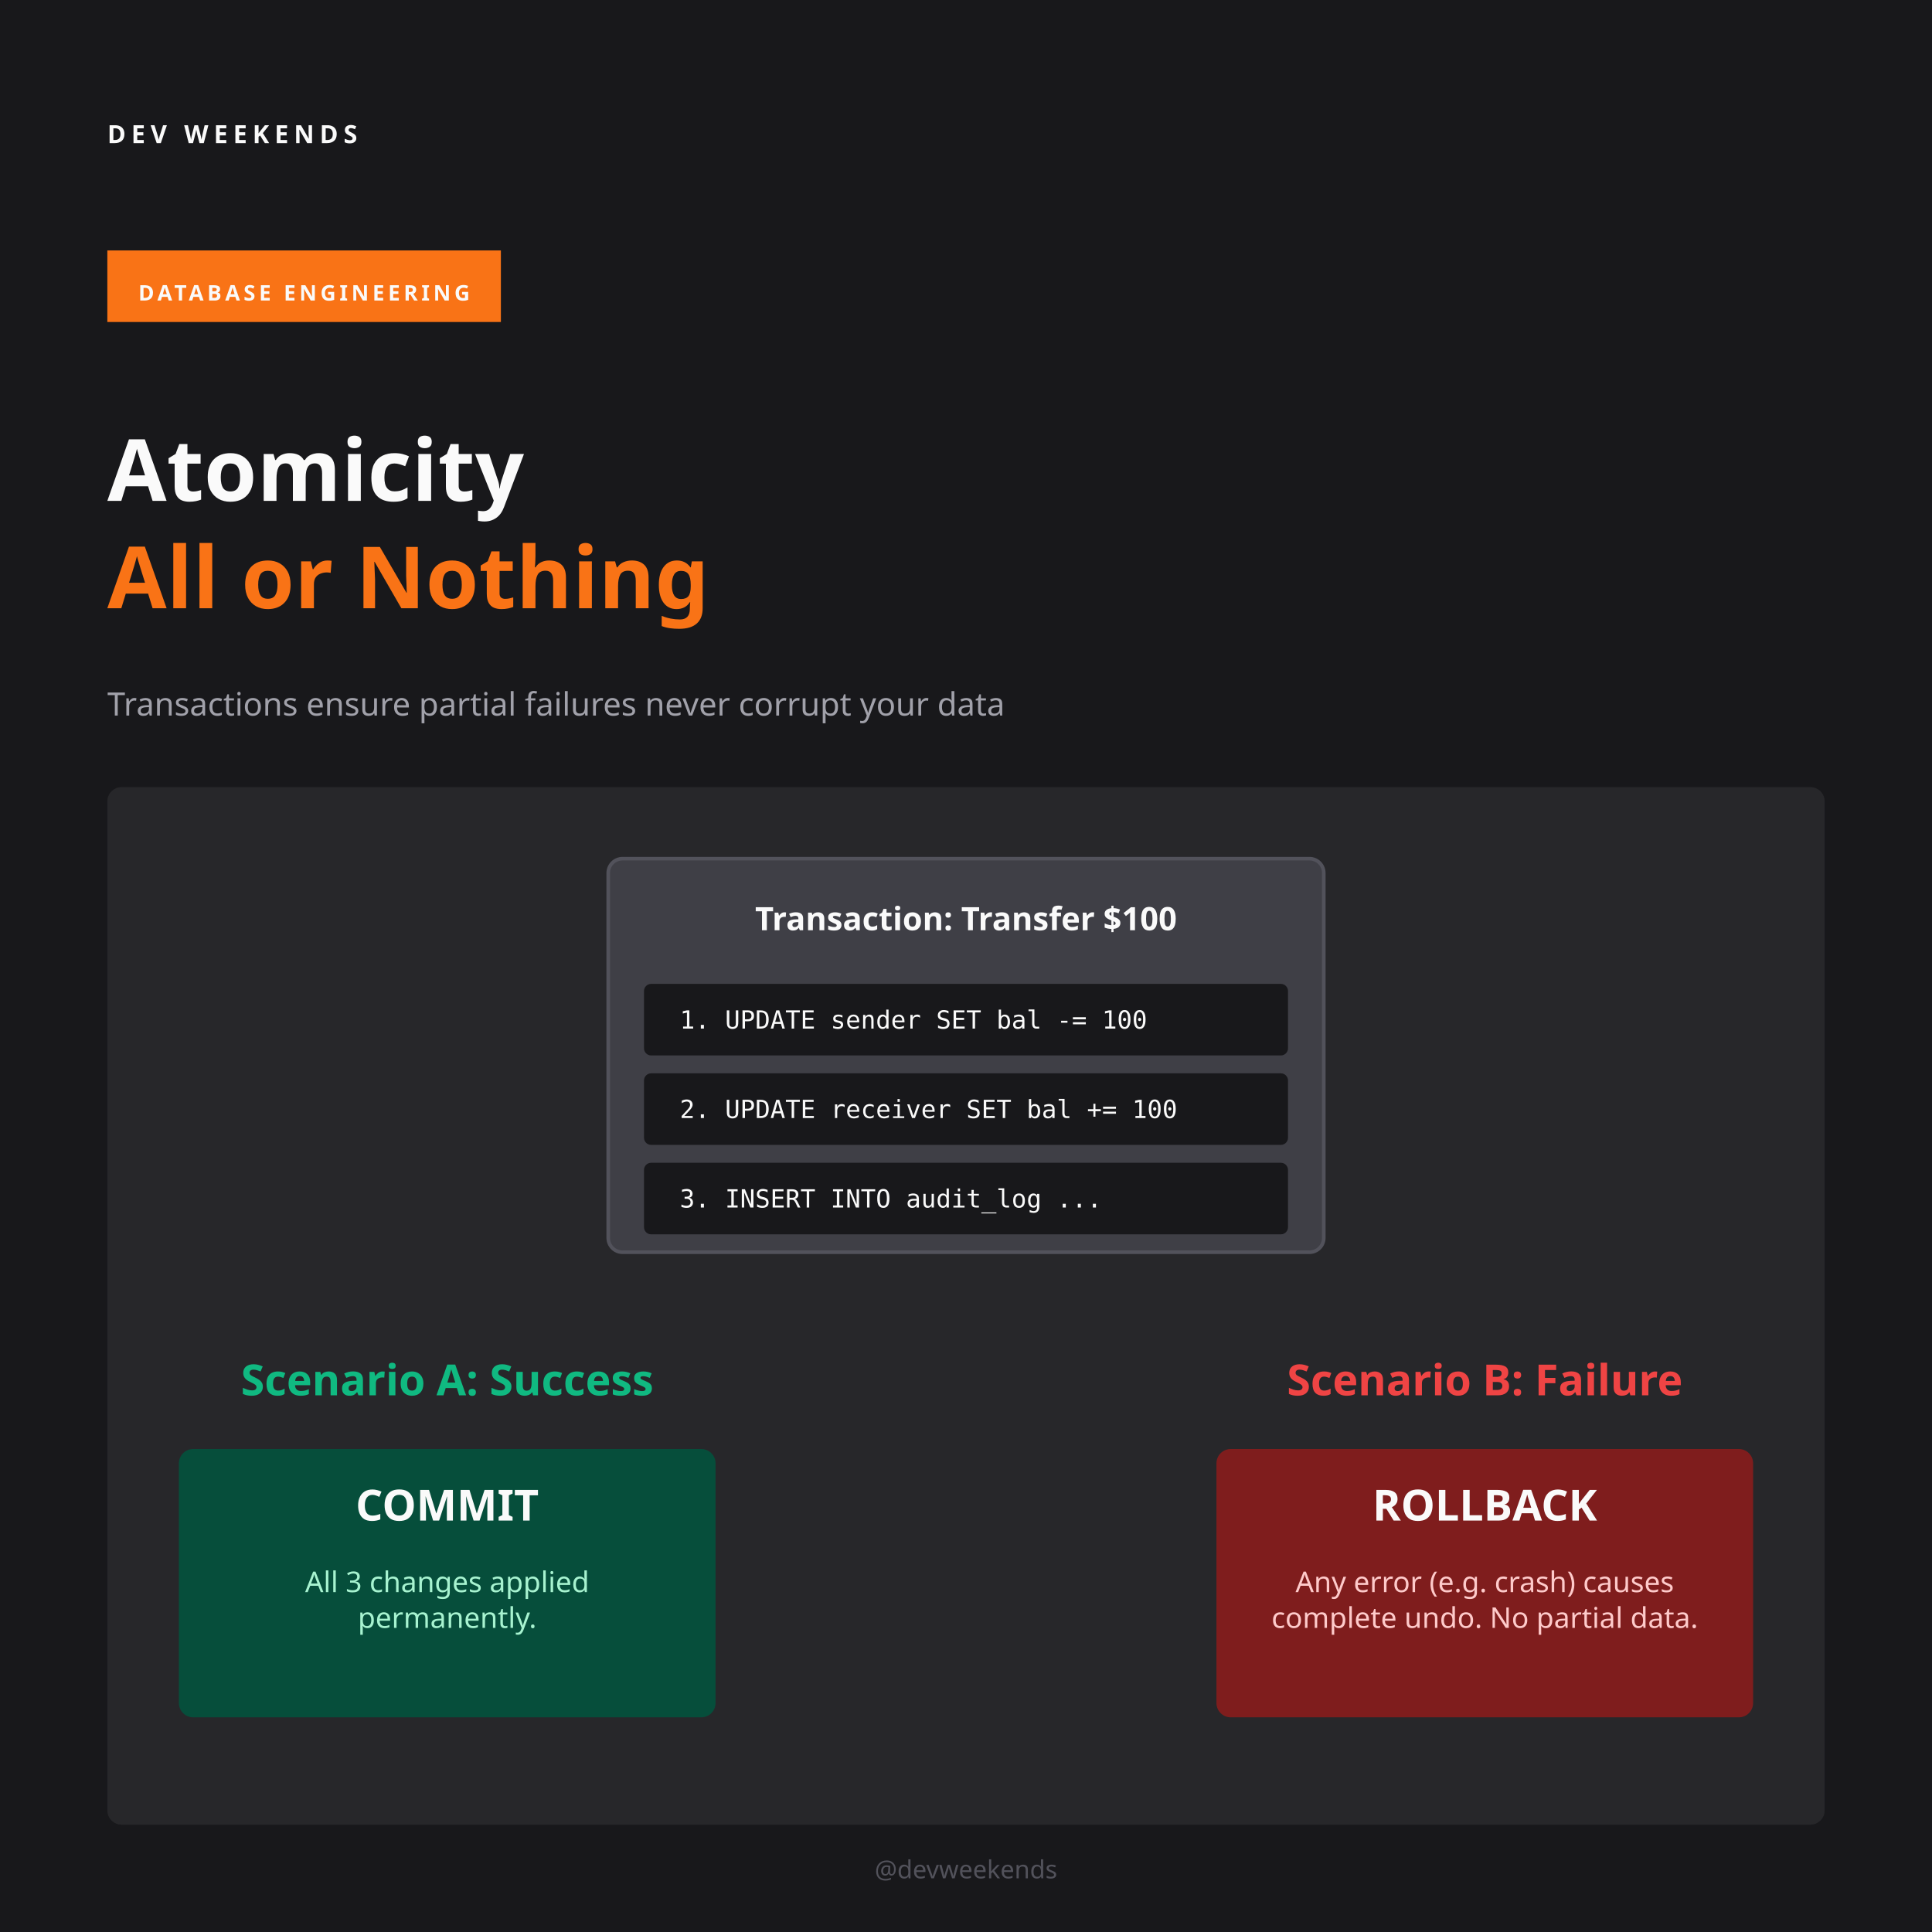
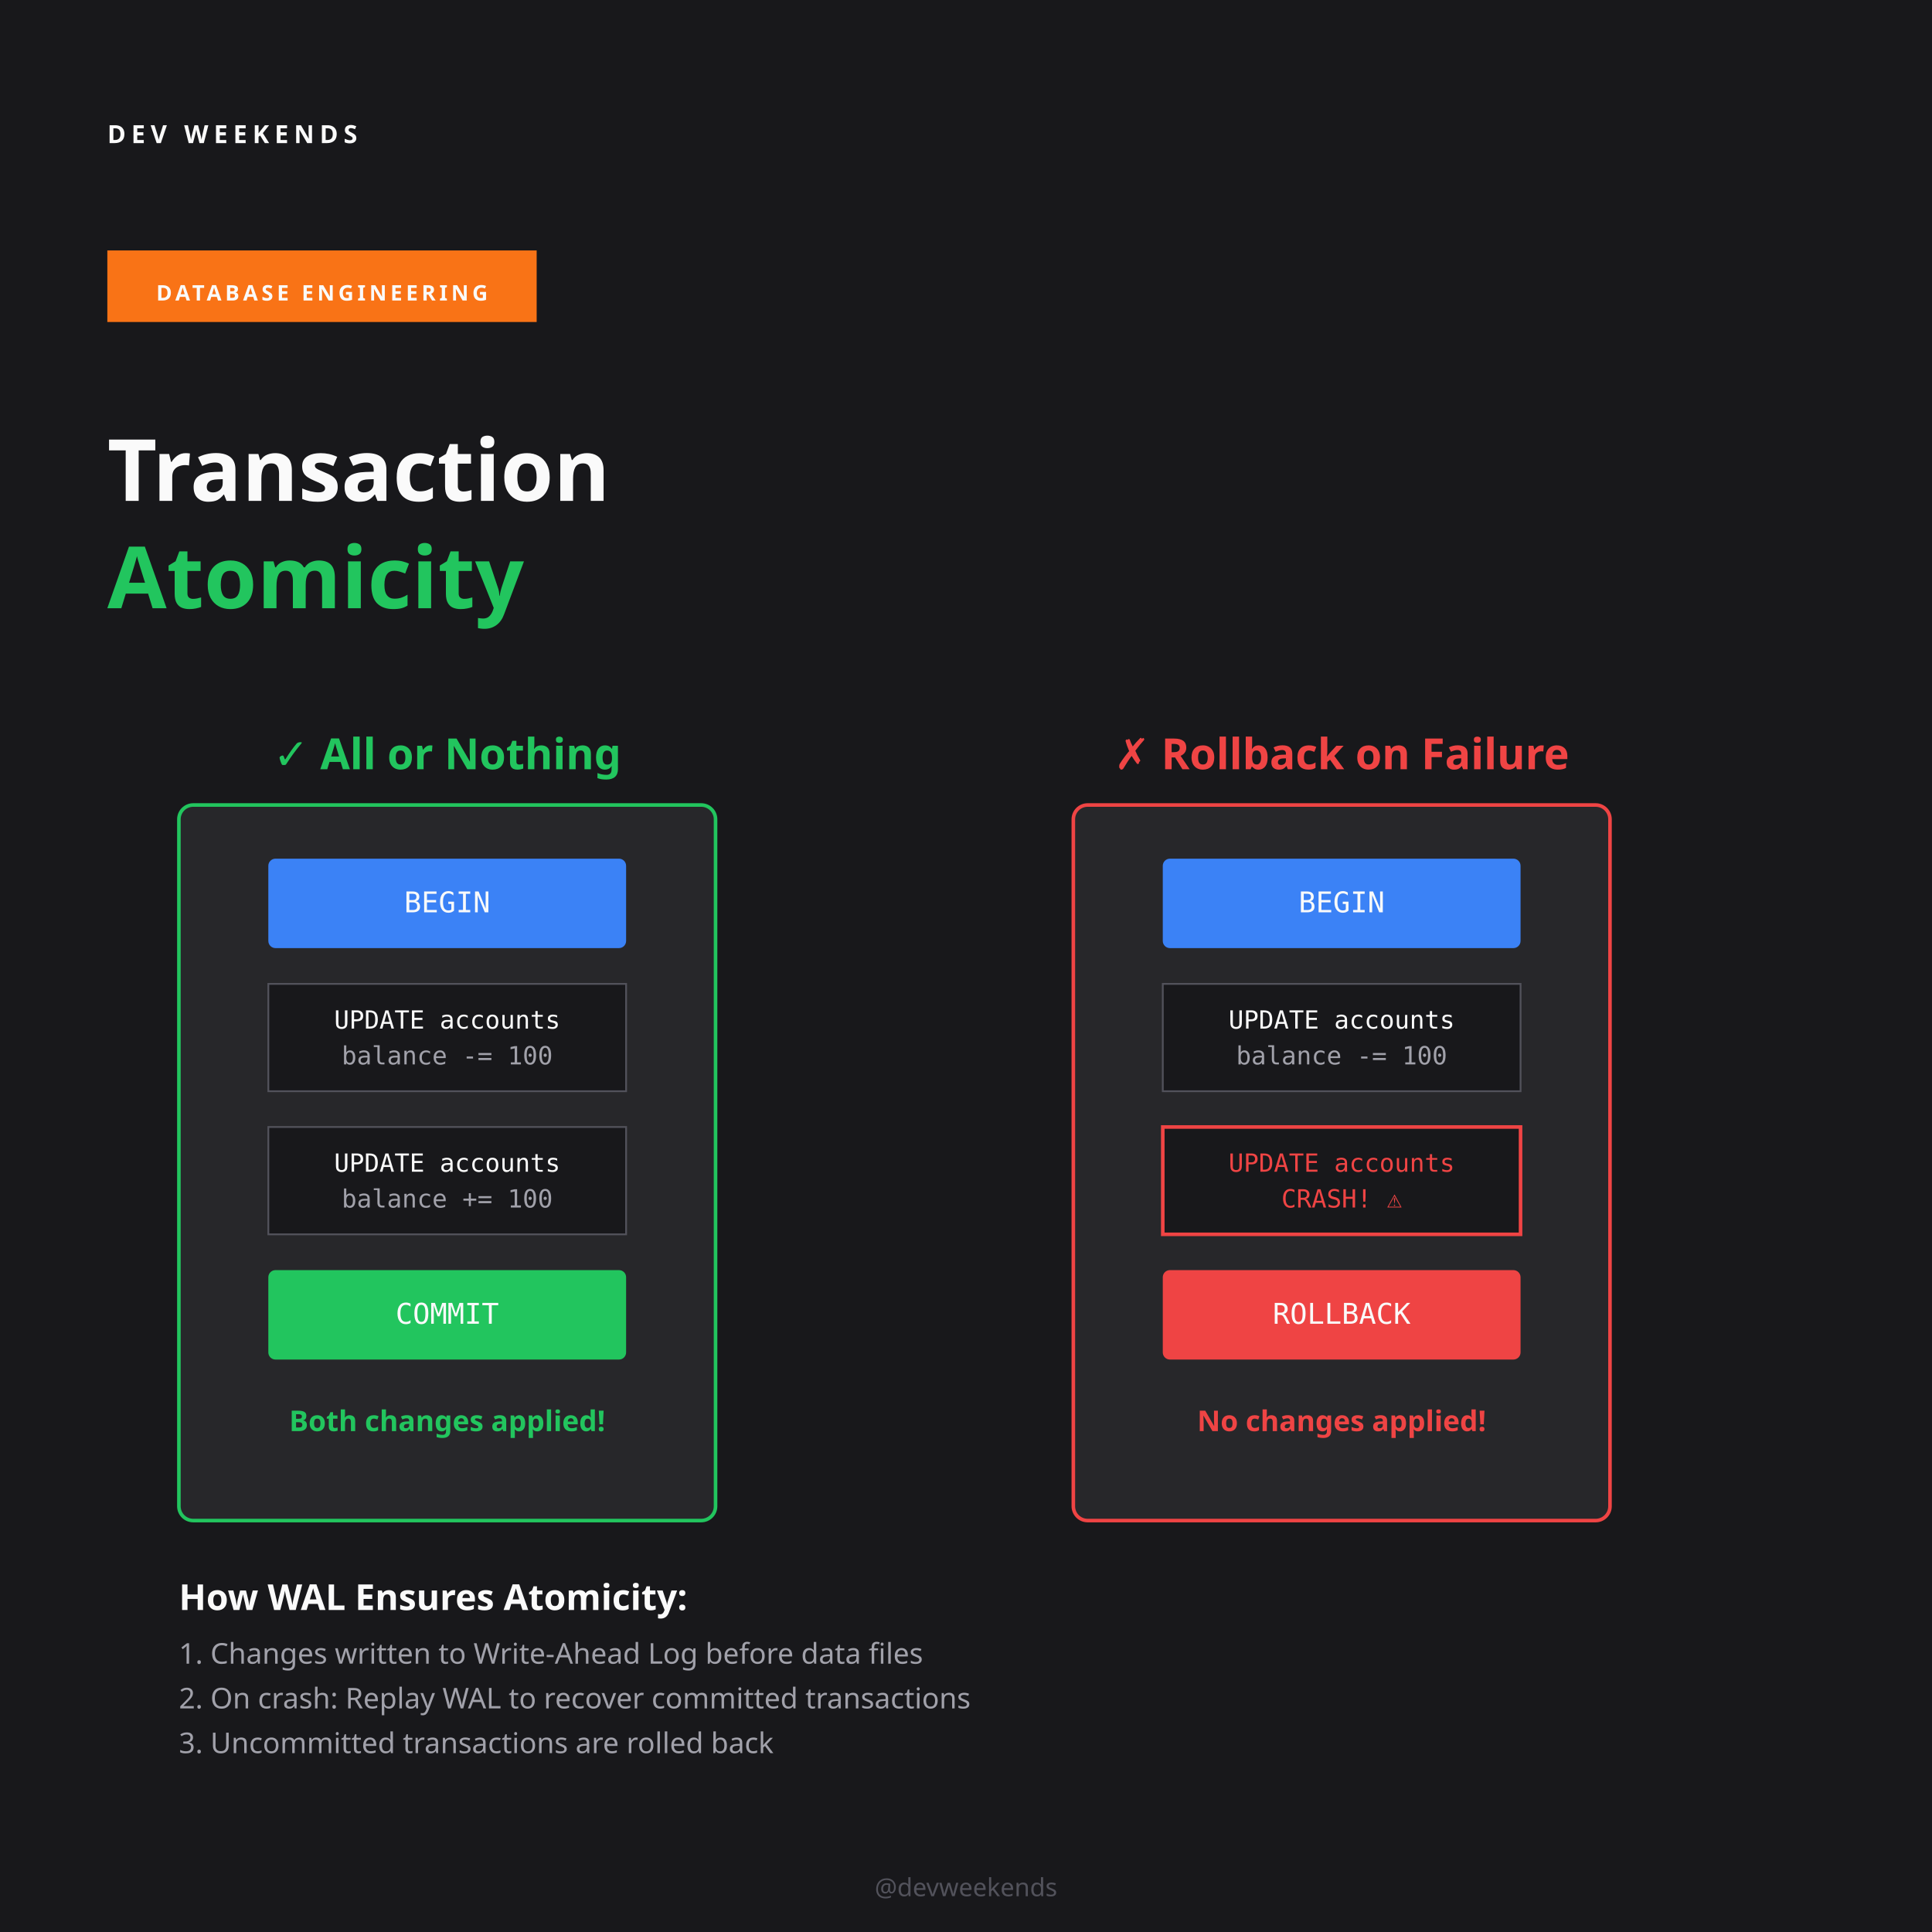
<svg xmlns="http://www.w3.org/2000/svg" width="1080" height="1080" viewBox="0 0 1080 1080" fill="none">
  <rect width="1080" height="1080" fill="#18181B" />
  <text x="60" y="80" font-family="system-ui, sans-serif" font-size="14" font-weight="600" fill="#FAFAFA" letter-spacing="3">DEV WEEKENDS</text>
-   <rect x="60" y="140" width="220" height="40" fill="#F97316" />
-   <text x="170" y="168" font-family="system-ui, sans-serif" font-size="12" font-weight="600" fill="#FAFAFA" text-anchor="middle" letter-spacing="2">DATABASE ENGINEERING</text>
-   <text x="60" y="280" font-family="system-ui, sans-serif" font-size="48" font-weight="700" fill="#FAFAFA">Atomicity</text>
-   <text x="60" y="340" font-family="system-ui, sans-serif" font-size="48" font-weight="700" fill="#F97316">All or Nothing</text>
-   <text x="60" y="400" font-family="system-ui, sans-serif" font-size="18" fill="#A1A1AA">Transactions ensure partial failures never corrupt your data</text>
-   <rect x="60" y="440" width="960" height="580" fill="#27272A" rx="8" />
-   <rect x="340" y="480" width="400" height="220" fill="#3F3F46" rx="8" stroke="#52525B" stroke-width="2" />
-   <text x="540" y="520" font-family="system-ui, sans-serif" font-size="18" font-weight="700" fill="#FAFAFA" text-anchor="middle">Transaction: Transfer $100</text>
-   <g transform="translate(360, 550)">
-     <rect x="0" y="0" width="360" height="40" fill="#18181B" rx="4" />
-     <text x="20" y="25" font-family="monospace" font-size="14" fill="#FAFAFA">1. UPDATE sender SET bal -= 100</text>
-     <rect x="0" y="50" width="360" height="40" fill="#18181B" rx="4" />
-     <text x="20" y="75" font-family="monospace" font-size="14" fill="#FAFAFA">2. UPDATE receiver SET bal += 100</text>
-     <rect x="0" y="100" width="360" height="40" fill="#18181B" rx="4" />
-     <text x="20" y="125" font-family="monospace" font-size="14" fill="#FAFAFA">3. INSERT INTO audit_log ...</text>
+   <rect x="60" y="140" width="240" height="40" fill="#F97316" />
+   <text x="180" y="168" font-family="system-ui, sans-serif" font-size="12" font-weight="600" fill="#FAFAFA" text-anchor="middle" letter-spacing="2">DATABASE ENGINEERING</text>
+   <text x="60" y="280" font-family="system-ui, sans-serif" font-size="48" font-weight="700" fill="#FAFAFA">Transaction</text>
+   <text x="60" y="340" font-family="system-ui, sans-serif" font-size="48" font-weight="700" fill="#22C55E">Atomicity</text>
+   <g transform="translate(100, 450)">
+     <text x="150" y="-20" font-family="system-ui, sans-serif" font-size="24" font-weight="700" fill="#22C55E" text-anchor="middle">✓ All or Nothing</text>
+     <rect width="300" height="400" fill="#27272A" rx="8" stroke="#22C55E" stroke-width="2" />
+     <rect x="50" y="30" width="200" height="50" fill="#3B82F6" rx="4" />
+     <text x="150" y="60" font-family="monospace" font-size="16" fill="#FAFAFA" text-anchor="middle">BEGIN</text>
+     <rect x="50" y="100" width="200" height="60" fill="#18181B" stroke="#52525B" />
+     <text x="150" y="125" font-family="monospace" font-size="14" fill="#FAFAFA" text-anchor="middle">UPDATE accounts</text>
+     <text x="150" y="145" font-family="monospace" font-size="14" fill="#A1A1AA" text-anchor="middle">balance -= 100</text>
+     <rect x="50" y="180" width="200" height="60" fill="#18181B" stroke="#52525B" />
+     <text x="150" y="205" font-family="monospace" font-size="14" fill="#FAFAFA" text-anchor="middle">UPDATE accounts</text>
+     <text x="150" y="225" font-family="monospace" font-size="14" fill="#A1A1AA" text-anchor="middle">balance += 100</text>
+     <rect x="50" y="260" width="200" height="50" fill="#22C55E" rx="4" />
+     <text x="150" y="290" font-family="monospace" font-size="16" fill="#FAFAFA" text-anchor="middle">COMMIT</text>
+     <text x="150" y="350" font-family="system-ui, sans-serif" font-size="16" font-weight="700" fill="#22C55E" text-anchor="middle">Both changes applied!</text>
  </g>
-   <g transform="translate(100, 780)">
-     <text x="150" y="0" font-family="system-ui, sans-serif" font-size="24" font-weight="700" fill="#10B981" text-anchor="middle">Scenario A: Success</text>
-     <path d="M 440 700 L 250 780" stroke="#10B981" stroke-width="4" marker-end="url(#arrow-green)" />
-     <rect x="0" y="30" width="300" height="150" fill="#064E3B" rx="8" />
-     <text x="150" y="70" font-family="system-ui, sans-serif" font-size="24" font-weight="700" fill="#FAFAFA" text-anchor="middle">COMMIT</text>
-     <text x="150" y="110" font-family="system-ui, sans-serif" font-size="16" fill="#A7F3D0" text-anchor="middle">All 3 changes applied</text>
-     <text x="150" y="130" font-family="system-ui, sans-serif" font-size="16" fill="#A7F3D0" text-anchor="middle">permanently.</text>
+   <g transform="translate(600, 450)">
+     <text x="150" y="-20" font-family="system-ui, sans-serif" font-size="24" font-weight="700" fill="#EF4444" text-anchor="middle">✗ Rollback on Failure</text>
+     <rect width="300" height="400" fill="#27272A" rx="8" stroke="#EF4444" stroke-width="2" />
+     <rect x="50" y="30" width="200" height="50" fill="#3B82F6" rx="4" />
+     <text x="150" y="60" font-family="monospace" font-size="16" fill="#FAFAFA" text-anchor="middle">BEGIN</text>
+     <rect x="50" y="100" width="200" height="60" fill="#18181B" stroke="#52525B" />
+     <text x="150" y="125" font-family="monospace" font-size="14" fill="#FAFAFA" text-anchor="middle">UPDATE accounts</text>
+     <text x="150" y="145" font-family="monospace" font-size="14" fill="#A1A1AA" text-anchor="middle">balance -= 100</text>
+     <rect x="50" y="180" width="200" height="60" fill="#18181B" stroke="#EF4444" stroke-width="2" />
+     <text x="150" y="205" font-family="monospace" font-size="14" fill="#EF4444" text-anchor="middle">UPDATE accounts</text>
+     <text x="150" y="225" font-family="monospace" font-size="14" fill="#EF4444" text-anchor="middle">CRASH! ⚠</text>
+     <rect x="50" y="260" width="200" height="50" fill="#EF4444" rx="4" />
+     <text x="150" y="290" font-family="monospace" font-size="16" fill="#FAFAFA" text-anchor="middle">ROLLBACK</text>
+     <text x="150" y="350" font-family="system-ui, sans-serif" font-size="16" font-weight="700" fill="#EF4444" text-anchor="middle">No changes applied!</text>
  </g>
-   <g transform="translate(680, 780)">
-     <text x="150" y="0" font-family="system-ui, sans-serif" font-size="24" font-weight="700" fill="#EF4444" text-anchor="middle">Scenario B: Failure</text>
-     <path d="M 640 700 L 830 780" stroke="#EF4444" stroke-width="4" marker-end="url(#arrow-red)" />
-     <rect x="0" y="30" width="300" height="150" fill="#7F1D1D" rx="8" />
-     <text x="150" y="70" font-family="system-ui, sans-serif" font-size="24" font-weight="700" fill="#FAFAFA" text-anchor="middle">ROLLBACK</text>
-     <text x="150" y="110" font-family="system-ui, sans-serif" font-size="16" fill="#FECACA" text-anchor="middle">Any error (e.g. crash) causes</text>
-     <text x="150" y="130" font-family="system-ui, sans-serif" font-size="16" fill="#FECACA" text-anchor="middle">complete undo. No partial data.</text>
+   <g transform="translate(100, 900)">
+     <text x="0" y="0" font-family="system-ui, sans-serif" font-size="20" font-weight="700" fill="#FAFAFA">How WAL Ensures Atomicity:</text>
+     <text x="0" y="30" font-family="system-ui, sans-serif" font-size="16" fill="#A1A1AA">1. Changes written to Write-Ahead Log before data files</text>
+     <text x="0" y="55" font-family="system-ui, sans-serif" font-size="16" fill="#A1A1AA">2. On crash: Replay WAL to recover committed transactions</text>
+     <text x="0" y="80" font-family="system-ui, sans-serif" font-size="16" fill="#A1A1AA">3. Uncommitted transactions are rolled back</text>
  </g>
-   <defs>
-     <marker id="arrow-green" markerWidth="10" markerHeight="10" refX="9" refY="3" orient="auto" markerUnits="strokeWidth">
-       <path d="M0,0 L0,6 L9,3 z" fill="#10B981" />
-     </marker>
-     <marker id="arrow-red" markerWidth="10" markerHeight="10" refX="9" refY="3" orient="auto" markerUnits="strokeWidth">
-       <path d="M0,0 L0,6 L9,3 z" fill="#EF4444" />
-     </marker>
-   </defs>
-   <text x="540" y="1050" font-family="system-ui, sans-serif" font-size="14" fill="#52525B" text-anchor="middle">@devweekends</text>
+   <text x="540" y="1060" font-family="system-ui, sans-serif" font-size="14" fill="#52525B" text-anchor="middle">@devweekends</text>
</svg>
